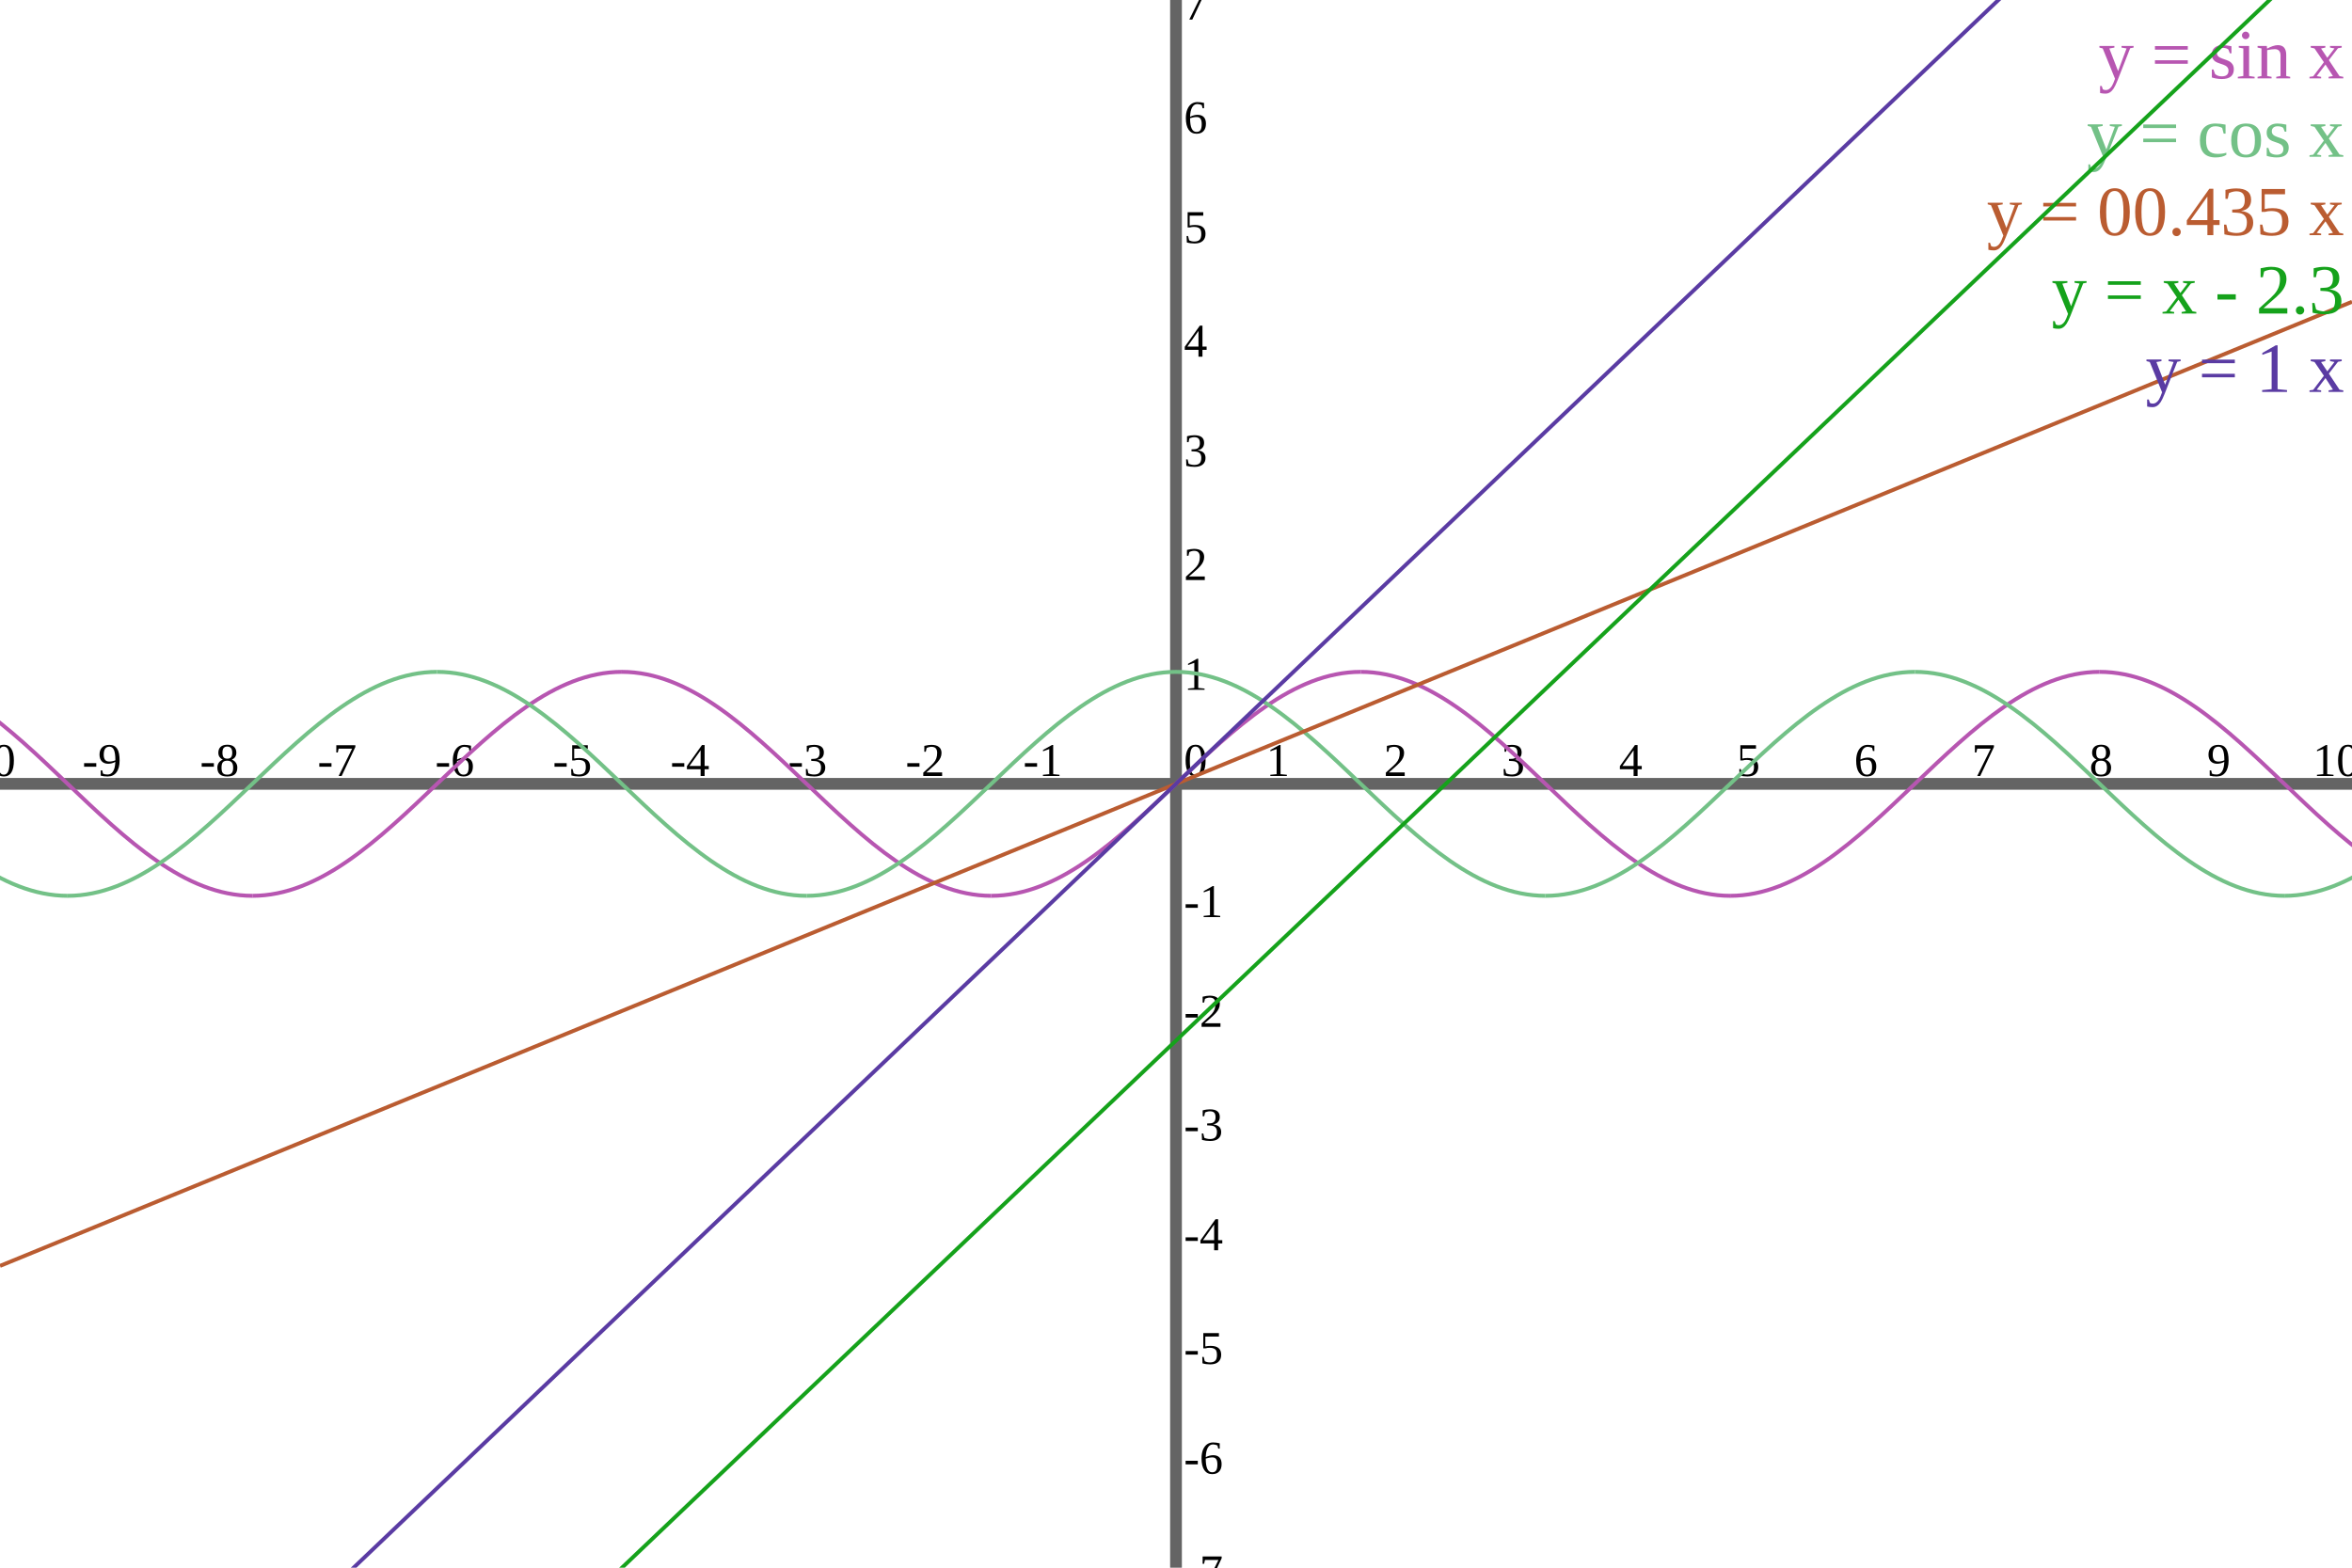
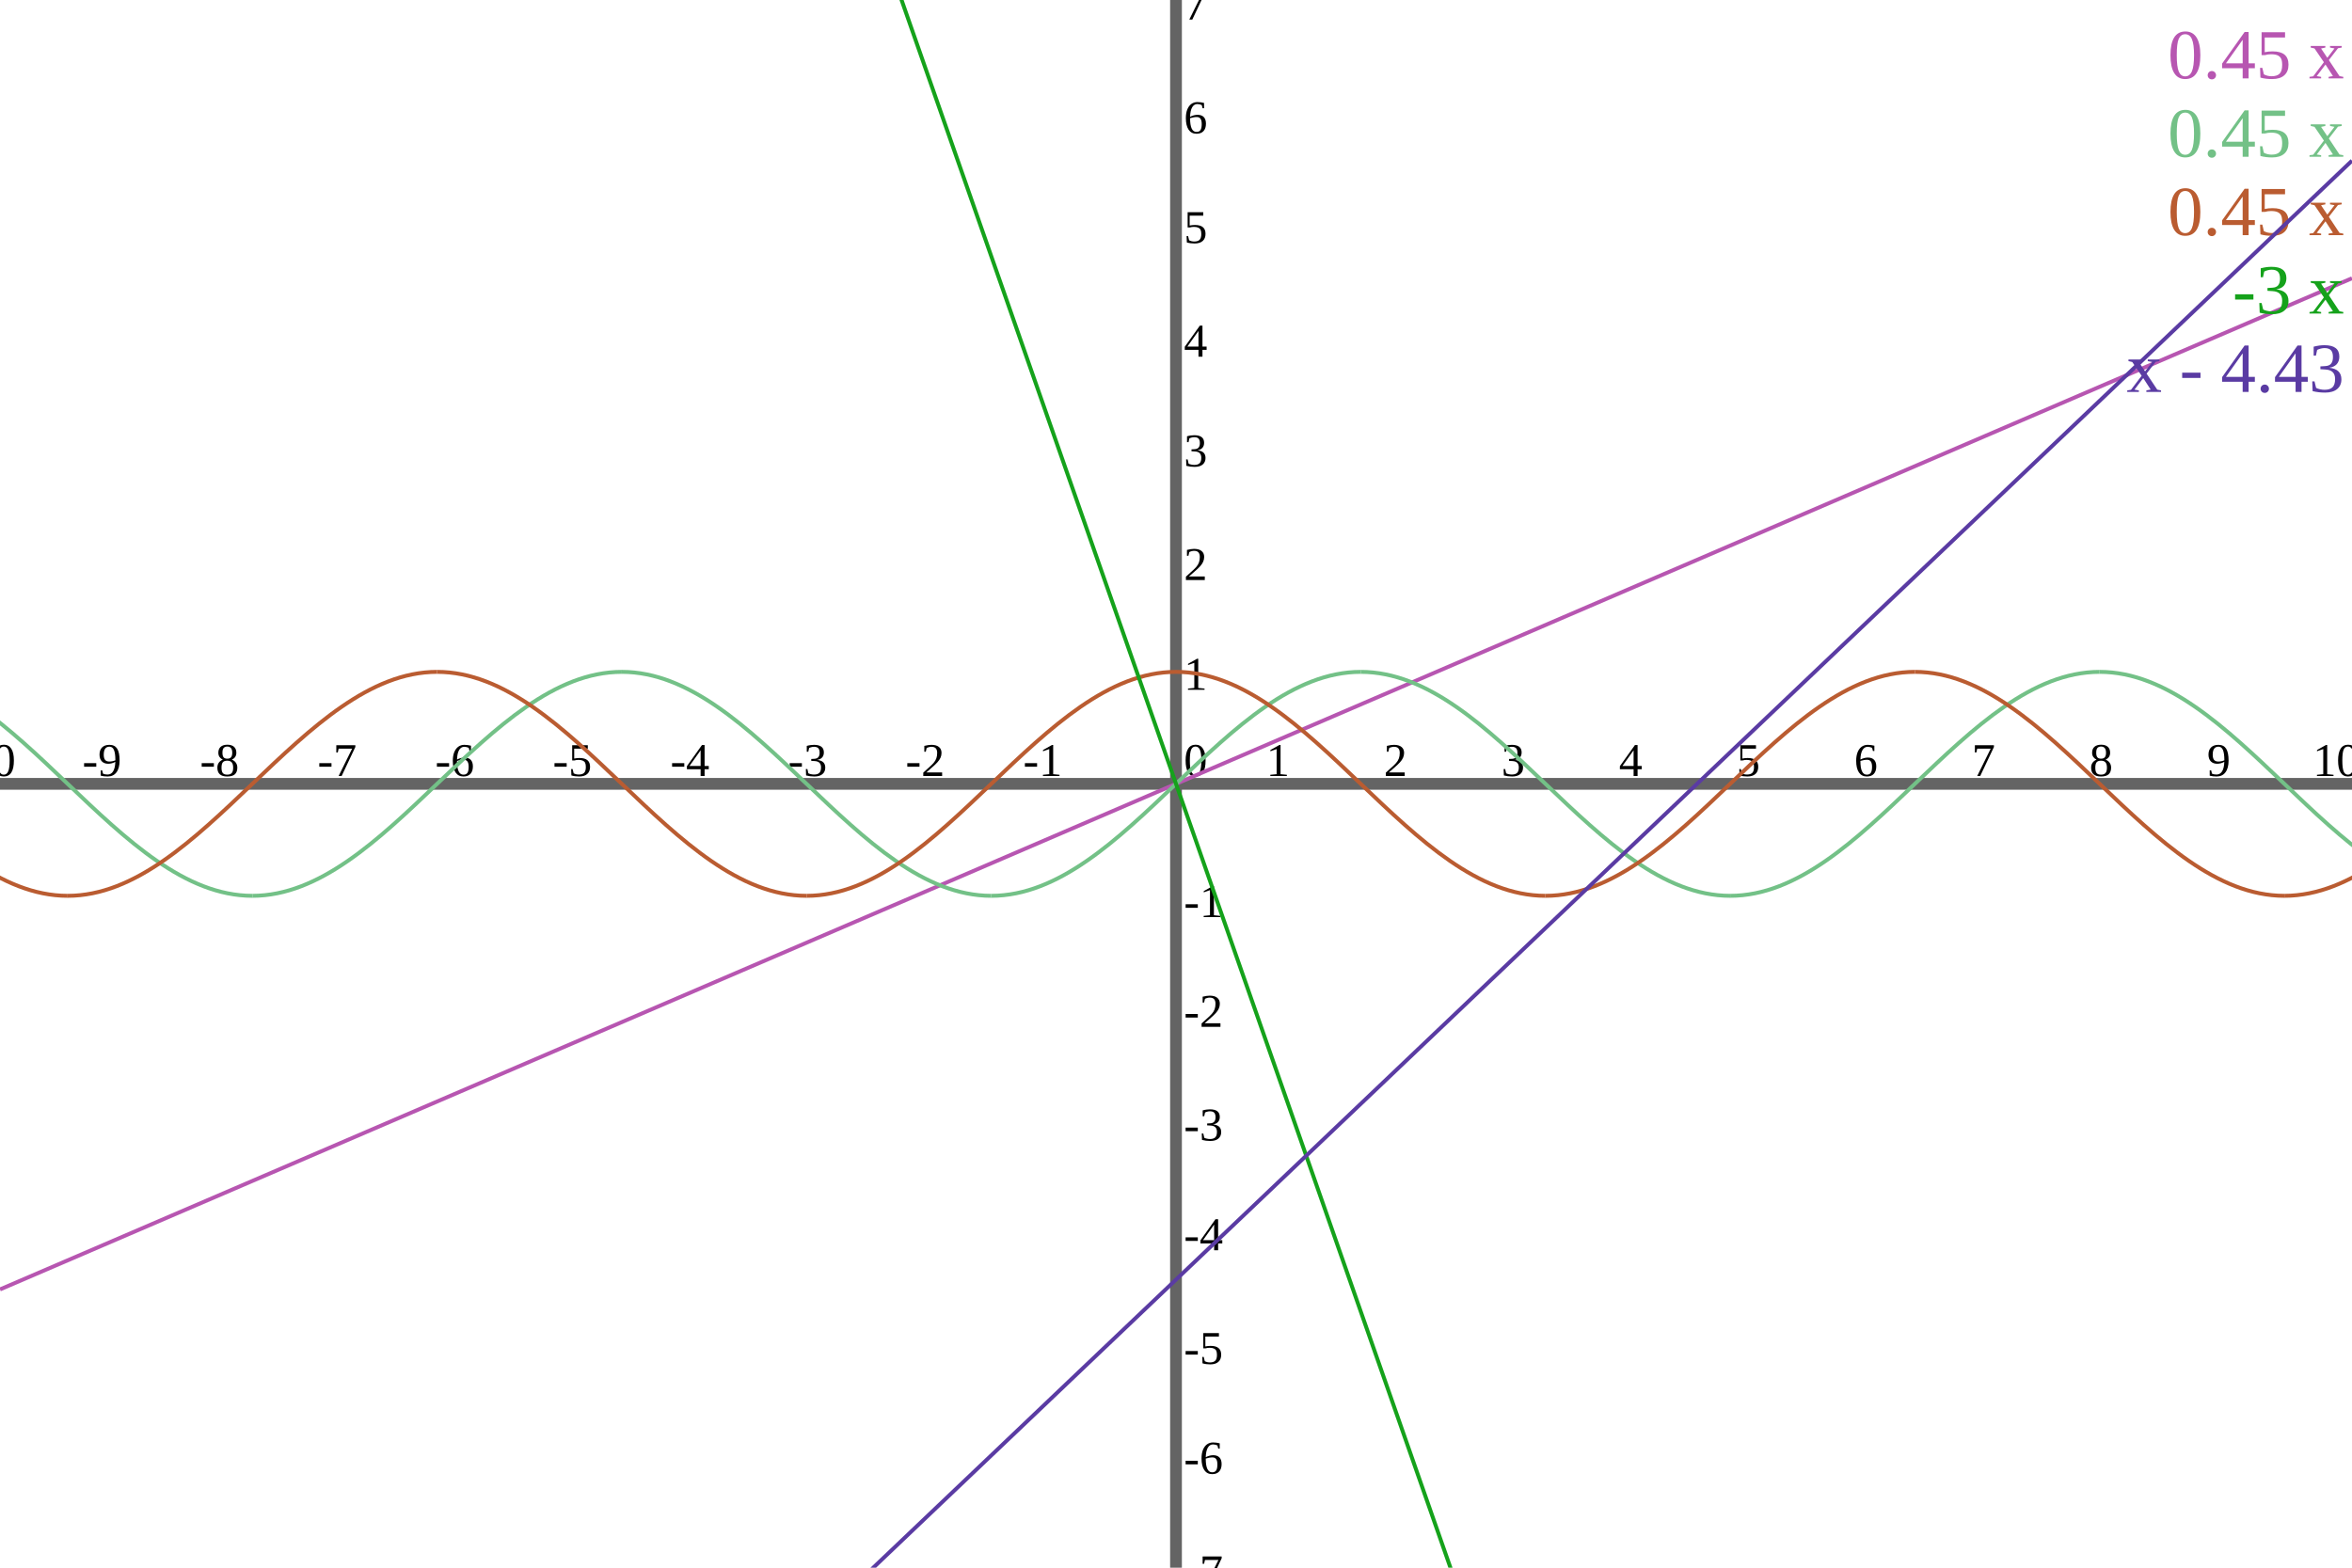
<svg xmlns="http://www.w3.org/2000/svg" width="600" height="400">
  <line x1="0" y1="200" x2="600" y2="200" stroke="rgb(100, 100, 100)" stroke-width="3" />
  <line x1="300" y1="0" x2="300" y2="400" stroke="rgb(100, 100, 100)" stroke-width="3" />
  <text x="-4" y="198" text-anchor="middle" fill="black">-10</text>
  <text x="26" y="198" text-anchor="middle" fill="black">-9</text>
  <text x="56" y="198" text-anchor="middle" fill="black">-8</text>
  <text x="86" y="198" text-anchor="middle" fill="black">-7</text>
  <text x="116" y="198" text-anchor="middle" fill="black">-6</text>
  <text x="146" y="198" text-anchor="middle" fill="black">-5</text>
  <text x="176" y="198" text-anchor="middle" fill="black">-4</text>
  <text x="206" y="198" text-anchor="middle" fill="black">-3</text>
  <text x="236" y="198" text-anchor="middle" fill="black">-2</text>
  <text x="266" y="198" text-anchor="middle" fill="black">-1</text>
  <text x="326" y="198" text-anchor="middle" fill="black">1</text>
  <text x="356" y="198" text-anchor="middle" fill="black">2</text>
  <text x="386" y="198" text-anchor="middle" fill="black">3</text>
  <text x="416" y="198" text-anchor="middle" fill="black">4</text>
  <text x="446" y="198" text-anchor="middle" fill="black">5</text>
  <text x="476" y="198" text-anchor="middle" fill="black">6</text>
  <text x="506" y="198" text-anchor="middle" fill="black">7</text>
  <text x="536" y="198" text-anchor="middle" fill="black">8</text>
  <text x="566" y="198" text-anchor="middle" fill="black">9</text>
  <text x="596" y="198" text-anchor="middle" fill="black">10</text>
  <text x="302" y="405" fill="black">-7</text>
  <text x="302" y="376" fill="black">-6</text>
  <text x="302" y="348" fill="black">-5</text>
  <text x="302" y="319" fill="black">-4</text>
  <text x="302" y="291" fill="black">-3</text>
  <text x="302" y="262" fill="black">-2</text>
  <text x="302" y="234" fill="black">-1</text>
  <text x="302" y="176" fill="black">1</text>
  <text x="302" y="148" fill="black">2</text>
  <text x="302" y="119" fill="black">3</text>
  <text x="302" y="91" fill="black">4</text>
  <text x="302" y="62" fill="black">5</text>
  <text x="302" y="34" fill="black">6</text>
  <text x="302" y="5" fill="black">7</text>
  <text x="302" y="198" fill="black">0</text>
  <defs>
    <clipPath id="myClip">
      <rect x="0" y="0" width="600" height="400" />
    </clipPath>
  </defs>
-   <text x="598" y="20" text-anchor="end" font-size="18" fill="rgb(183, 86, 177)">y = sin x</text>
-   <path clip-path="url(#myClip)" d="M -29.867 171.429 C 4.459,171.429 30.054,228.571 64.381,228.571" fill="transparent" stroke="rgb(183, 86, 177)" stroke-width="1" />
-   <path clip-path="url(#myClip)" d="M 64.381 228.571 C 98.707,228.571 124.302,171.429 158.628,171.429" fill="transparent" stroke="rgb(183, 86, 177)" stroke-width="1" />
-   <path clip-path="url(#myClip)" d="M 158.628 171.429 C 192.955,171.429 218.55,228.571 252.876,228.571" fill="transparent" stroke="rgb(183, 86, 177)" stroke-width="1" />
-   <path clip-path="url(#myClip)" d="M 252.876 228.571 C 287.202,228.571 312.798,171.429 347.124,171.429" fill="transparent" stroke="rgb(183, 86, 177)" stroke-width="1" />
-   <path clip-path="url(#myClip)" d="M 347.124 171.429 C 381.45,171.429 407.045,228.571 441.372,228.571" fill="transparent" stroke="rgb(183, 86, 177)" stroke-width="1" />
-   <path clip-path="url(#myClip)" d="M 441.372 228.571 C 475.698,228.571 501.293,171.429 535.619,171.429" fill="transparent" stroke="rgb(183, 86, 177)" stroke-width="1" />
-   <path clip-path="url(#myClip)" d="M 535.619 171.429 C 569.946,171.429 595.541,228.571 629.867,228.571" fill="transparent" stroke="rgb(183, 86, 177)" stroke-width="1" />
-   <text x="598" y="40" text-anchor="end" font-size="18" fill="rgb(115, 193, 135)">y = cos x</text>
-   <path clip-path="url(#myClip)" d="M -76.991 171.429 C -42.665,171.429 -17.07,228.571 17.257,228.571" fill="transparent" stroke="rgb(115, 193, 135)" stroke-width="1" />
-   <path clip-path="url(#myClip)" d="M 17.257 228.571 C 51.583,228.571 77.178,171.429 111.504,171.429" fill="transparent" stroke="rgb(115, 193, 135)" stroke-width="1" />
-   <path clip-path="url(#myClip)" d="M 111.504 171.429 C 145.831,171.429 171.426,228.571 205.752,228.571" fill="transparent" stroke="rgb(115, 193, 135)" stroke-width="1" />
-   <path clip-path="url(#myClip)" d="M 205.752 228.571 C 240.078,228.571 265.674,171.429 300,171.429" fill="transparent" stroke="rgb(115, 193, 135)" stroke-width="1" />
-   <path clip-path="url(#myClip)" d="M 300 171.429 C 334.326,171.429 359.922,228.571 394.248,228.571" fill="transparent" stroke="rgb(115, 193, 135)" stroke-width="1" />
-   <path clip-path="url(#myClip)" d="M 394.248 228.571 C 428.574,228.571 454.169,171.429 488.496,171.429" fill="transparent" stroke="rgb(115, 193, 135)" stroke-width="1" />
-   <path clip-path="url(#myClip)" d="M 488.496 171.429 C 522.822,171.429 548.417,228.571 582.743,228.571" fill="transparent" stroke="rgb(115, 193, 135)" stroke-width="1" />
-   <path clip-path="url(#myClip)" d="M 582.743 228.571 C 617.07,228.571 642.665,171.429 676.991,171.429" fill="transparent" stroke="rgb(115, 193, 135)" stroke-width="1" />
-   <text x="598" y="60" text-anchor="end" font-size="18" fill="rgb(186, 92, 49)">y = 00.435 x</text>
-   <line clip-path="url(#myClip)" x1="0" y1="323" x2="600" y2="77" fill="transparent" stroke="rgb(186, 92, 49)" stroke-width="1" />
-   <text x="598" y="80" text-anchor="end" font-size="18" fill="rgb(21, 162, 27)">y = x - 2.3</text>
-   <line clip-path="url(#myClip)" x1="0" y1="551" x2="600" y2="-20" fill="transparent" stroke="rgb(21, 162, 27)" stroke-width="1" />
-   <text x="598" y="100" text-anchor="end" font-size="18" fill="rgb(90, 59, 163)">y = 1 x</text>
-   <line clip-path="url(#myClip)" x1="0" y1="486" x2="600" y2="-86" fill="transparent" stroke="rgb(90, 59, 163)" stroke-width="1" />
+   <text x="598" y="20" text-anchor="end" font-size="18" fill="rgb(183, 86, 177)">0.45 x</text>
+   <line clip-path="url(#myClip)" x1="0" y1="329" x2="600" y2="71" fill="transparent" stroke="rgb(183, 86, 177)" stroke-width="1" />
+   <text x="598" y="40" text-anchor="end" font-size="18" fill="rgb(115, 193, 135)">0.45 x</text>
+   <path clip-path="url(#myClip)" d="M -29.867 171.429 C 4.459,171.429 30.054,228.571 64.381,228.571" fill="transparent" stroke="rgb(115, 193, 135)" stroke-width="1" />
+   <path clip-path="url(#myClip)" d="M 64.381 228.571 C 98.707,228.571 124.302,171.429 158.628,171.429" fill="transparent" stroke="rgb(115, 193, 135)" stroke-width="1" />
+   <path clip-path="url(#myClip)" d="M 158.628 171.429 C 192.955,171.429 218.55,228.571 252.876,228.571" fill="transparent" stroke="rgb(115, 193, 135)" stroke-width="1" />
+   <path clip-path="url(#myClip)" d="M 252.876 228.571 C 287.202,228.571 312.798,171.429 347.124,171.429" fill="transparent" stroke="rgb(115, 193, 135)" stroke-width="1" />
+   <path clip-path="url(#myClip)" d="M 347.124 171.429 C 381.45,171.429 407.045,228.571 441.372,228.571" fill="transparent" stroke="rgb(115, 193, 135)" stroke-width="1" />
+   <path clip-path="url(#myClip)" d="M 441.372 228.571 C 475.698,228.571 501.293,171.429 535.619,171.429" fill="transparent" stroke="rgb(115, 193, 135)" stroke-width="1" />
+   <path clip-path="url(#myClip)" d="M 535.619 171.429 C 569.946,171.429 595.541,228.571 629.867,228.571" fill="transparent" stroke="rgb(115, 193, 135)" stroke-width="1" />
+   <text x="598" y="60" text-anchor="end" font-size="18" fill="rgb(186, 92, 49)">0.45 x</text>
+   <path clip-path="url(#myClip)" d="M -76.991 171.429 C -42.665,171.429 -17.07,228.571 17.257,228.571" fill="transparent" stroke="rgb(186, 92, 49)" stroke-width="1" />
+   <path clip-path="url(#myClip)" d="M 17.257 228.571 C 51.583,228.571 77.178,171.429 111.504,171.429" fill="transparent" stroke="rgb(186, 92, 49)" stroke-width="1" />
+   <path clip-path="url(#myClip)" d="M 111.504 171.429 C 145.831,171.429 171.426,228.571 205.752,228.571" fill="transparent" stroke="rgb(186, 92, 49)" stroke-width="1" />
+   <path clip-path="url(#myClip)" d="M 205.752 228.571 C 240.078,228.571 265.674,171.429 300,171.429" fill="transparent" stroke="rgb(186, 92, 49)" stroke-width="1" />
+   <path clip-path="url(#myClip)" d="M 300 171.429 C 334.326,171.429 359.922,228.571 394.248,228.571" fill="transparent" stroke="rgb(186, 92, 49)" stroke-width="1" />
+   <path clip-path="url(#myClip)" d="M 394.248 228.571 C 428.574,228.571 454.169,171.429 488.496,171.429" fill="transparent" stroke="rgb(186, 92, 49)" stroke-width="1" />
+   <path clip-path="url(#myClip)" d="M 488.496 171.429 C 522.822,171.429 548.417,228.571 582.743,228.571" fill="transparent" stroke="rgb(186, 92, 49)" stroke-width="1" />
+   <path clip-path="url(#myClip)" d="M 582.743 228.571 C 617.07,228.571 642.665,171.429 676.991,171.429" fill="transparent" stroke="rgb(186, 92, 49)" stroke-width="1" />
+   <text x="598" y="80" text-anchor="end" font-size="18" fill="rgb(21, 162, 27)">-3 x</text>
+   <line clip-path="url(#myClip)" x1="0" y1="-657" x2="600" y2="1057" fill="transparent" stroke="rgb(21, 162, 27)" stroke-width="1" />
+   <text x="598" y="100" text-anchor="end" font-size="18" fill="rgb(90, 59, 163)">x - 4.43</text>
+   <line clip-path="url(#myClip)" x1="0" y1="612" x2="600" y2="41" fill="transparent" stroke="rgb(90, 59, 163)" stroke-width="1" />
</svg>
